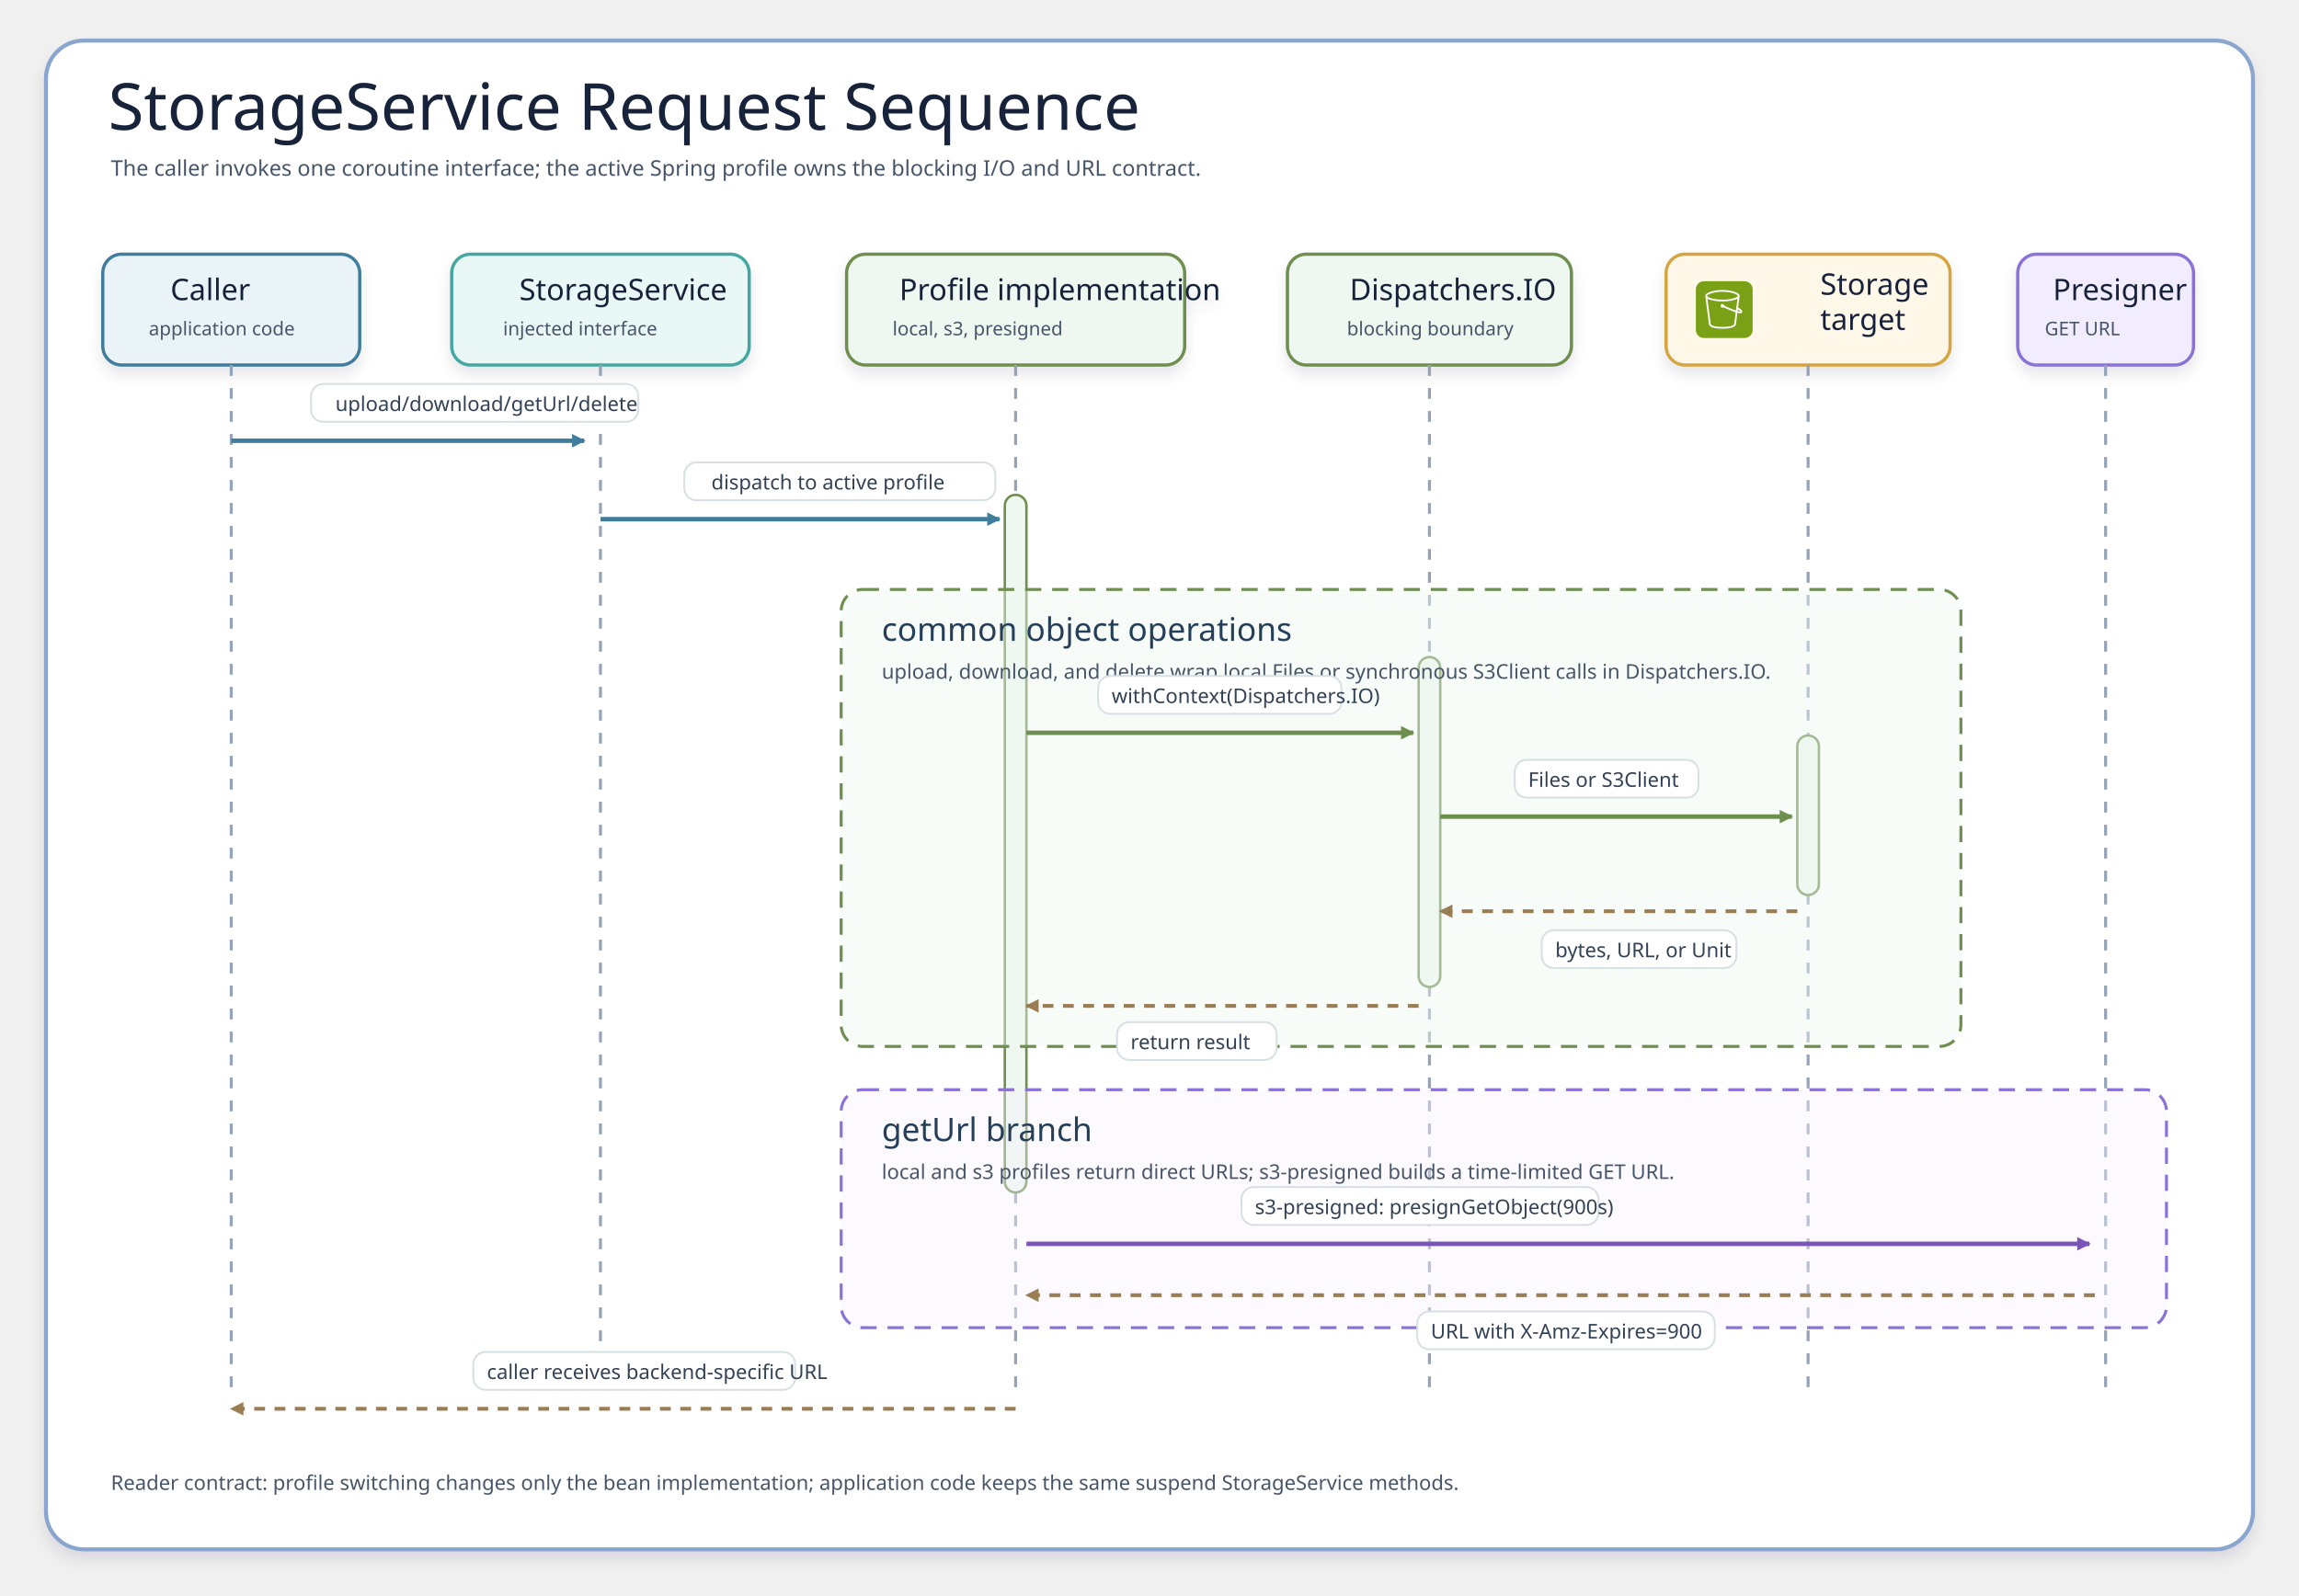
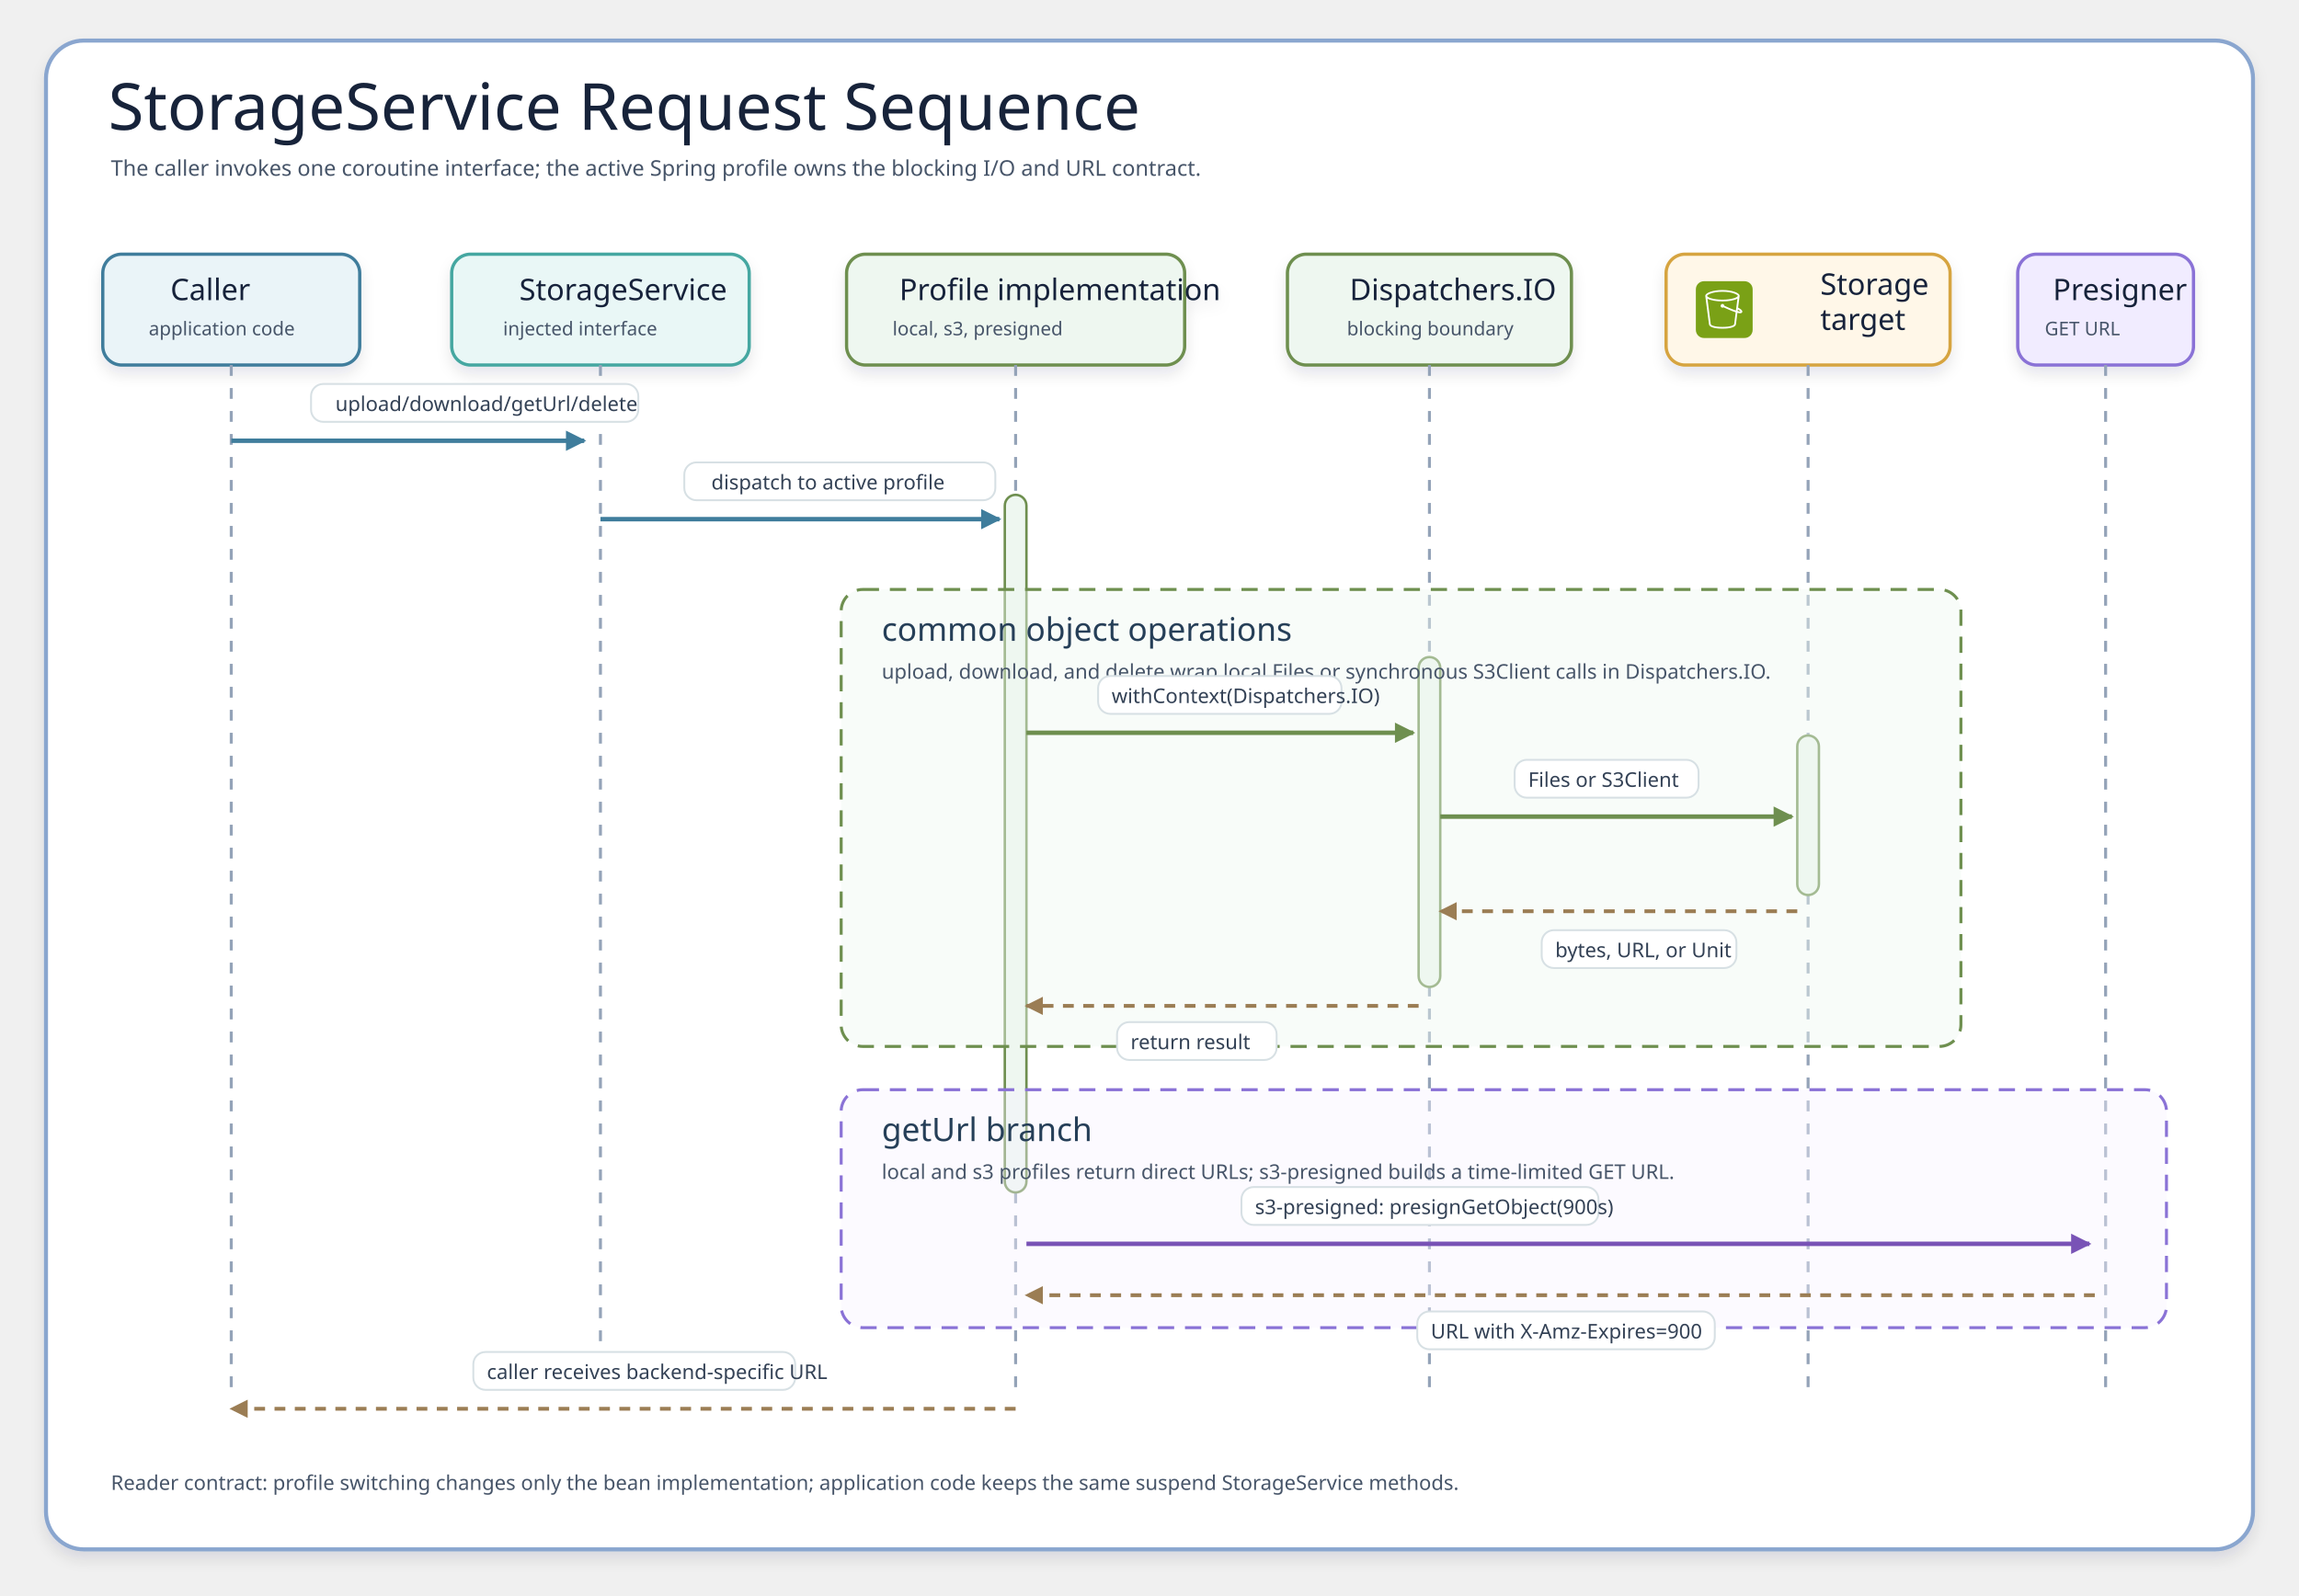
<svg xmlns="http://www.w3.org/2000/svg" width="1700" height="1180" viewBox="0 0 1700 1180" role="img" aria-labelledby="title desc">
  <defs>
-     <marker id="callArrow" markerWidth="10" markerHeight="10" refX="9" refY="5" orient="auto" markerUnits="userSpaceOnUse">
+     <marker id="callArrow" markerWidth="15" markerHeight="15" viewBox="0 0 10 10" refX="9" refY="5" orient="auto" markerUnits="userSpaceOnUse">
      <path d="M 0 0 L 10 5 L 0 10 Z" fill="#3f7d9c" />
    </marker>
-     <marker id="workArrow" markerWidth="10" markerHeight="10" refX="9" refY="5" orient="auto" markerUnits="userSpaceOnUse">
+     <marker id="workArrow" markerWidth="15" markerHeight="15" viewBox="0 0 10 10" refX="9" refY="5" orient="auto" markerUnits="userSpaceOnUse">
      <path d="M 0 0 L 10 5 L 0 10 Z" fill="#6e8f4f" />
    </marker>
-     <marker id="returnArrow" markerWidth="10" markerHeight="10" refX="9" refY="5" orient="auto" markerUnits="userSpaceOnUse">
+     <marker id="returnArrow" markerWidth="13.5" markerHeight="13.5" viewBox="0 0 10 10" refX="9" refY="5" orient="auto" markerUnits="userSpaceOnUse">
      <path d="M 0 0 L 10 5 L 0 10 Z" fill="#9b7d54" />
    </marker>
-     <marker id="presignArrow" markerWidth="10" markerHeight="10" refX="9" refY="5" orient="auto" markerUnits="userSpaceOnUse">
+     <marker id="presignArrow" markerWidth="15" markerHeight="15" viewBox="0 0 10 10" refX="9" refY="5" orient="auto" markerUnits="userSpaceOnUse">
      <path d="M 0 0 L 10 5 L 0 10 Z" fill="#7953b6" />
    </marker>
    <filter id="shadow" x="-10%" y="-10%" width="120%" height="130%">
      <feDropShadow dx="0" dy="6" stdDeviation="5" flood-color="#0f172a" flood-opacity="0.10" />
    </filter>
    <g id="s3-icon-small">
      <rect x="0" y="0" width="42" height="42" rx="6" fill="#7aa116" />
      <g transform="translate(7 6.5) scale(.65)" fill="#ffffff">
        <path d="M36.759,23.948 L36.993,22.131 C39.166,23.385 39.842,24.121 40.037,24.424 C39.713,24.485 38.832,24.509 36.759,23.948 Z M19.5,11 C9.125,11 2.382,8.488 2,6.696 L2,6.511 C2.349,5.392 8.14,2 19.5,2 C30.84,2 36.632,5.381 37,6.505 L37,6.616 C36.724,8.446 29.961,11 19.5,11 Z M34.818,23.362 C30.053,21.797 23.912,18.979 21.594,17.888 C21.535,16.786 20.628,15.906 19.512,15.906 C18.358,15.906 17.418,16.845 17.418,18 C17.418,19.154 18.358,20.094 19.512,20.094 C19.969,20.094 20.389,19.942 20.733,19.693 C23.132,20.822 29.619,23.798 34.558,25.38 L32.837,38.724 C32.583,40.352 27.919,42 19.497,42 C11.072,42 6.405,40.352 6.155,38.751 L2.435,9.814 C5.945,11.915 12.749,13 19.5,13 C26.25,13 33.054,11.915 36.565,9.815 L34.818,23.362 Z M39,6.5 C39,3.431 30.661,0 19.5,0 C8.339,0 0,3.431 0,6.5 L0,7.043 L4.174,39.033 C4.875,43.516 15.123,44 19.497,44 C23.869,44 34.113,43.516 34.818,39.007 L36.501,25.947 C37.778,26.279 38.812,26.456 39.616,26.455 C40.606,26.455 41.273,26.203 41.697,25.697 C42.047,25.281 42.185,24.756 42.085,24.221 C41.857,23 40.403,21.712 37.37,20.044 L37.27,19.989 L39,7.044 L39,6.5 Z" />
      </g>
    </g>
    <style>
      svg{background:#f8fafc}
      .frame{fill:#ffffff;stroke:#8aa6cf;stroke-width:3;filter:url(#shadow)}
      .title{font-family:"Architects Daughter";font-size:48px;fill:#17233a}
      .subtitle{font-family:"Comic Mono";font-size:16px;fill:#475569}
      .participantTitle{font-family:"Architects Daughter";font-size:22px;fill:#17233a}
      .participantText{font-family:"Comic Mono";font-size:14px;fill:#475569}
      .pApp{fill:#eaf4f8;stroke:#3f7d9c;stroke-width:2.4}
      .pService{fill:#e9f7f6;stroke:#45a7a1;stroke-width:2.4}
      .pImpl{fill:#eef7f0;stroke:#6e8f4f;stroke-width:2.4}
      .pBackend{fill:#fff7e8;stroke:#d6a441;stroke-width:2.4}
      .pPresign{fill:#f1ecff;stroke:#8a72d6;stroke-width:2.4}
      .lifeline{stroke:#94a3b8;stroke-width:2.2;stroke-dasharray:8 9}
      .activation{fill:#eef7f0;stroke:#6e8f4f;stroke-width:1.8}
      .call{stroke:#3f7d9c;stroke-width:3.3;marker-end:url(#callArrow);fill:none}
      .work{stroke:#6e8f4f;stroke-width:3.3;marker-end:url(#workArrow);fill:none}
      .presign{stroke:#7953b6;stroke-width:3.3;marker-end:url(#presignArrow);fill:none}
      .ret{stroke:#9b7d54;stroke-width:2.8;stroke-dasharray:8 7;marker-end:url(#returnArrow);fill:none}
      .label{font-family:"Comic Mono";font-size:15px;fill:#334155}
      .labelBox{fill:#ffffff;stroke:#d7e0e4;stroke-width:1.4}
      .regionCommon{fill:#eef7f0;fill-opacity:.42;stroke:#6e8f4f;stroke-width:2.2;stroke-dasharray:12 8}
      .regionUrl{fill:#f7f3ff;fill-opacity:.38;stroke:#8a72d6;stroke-width:2.2;stroke-dasharray:12 8}
      .regionTitle{font-family:"Architects Daughter";font-size:24px;fill:#263f58}
      .regionText{font-family:"Comic Mono";font-size:15px;fill:#475569}
      .footer{font-family:"Comic Mono";font-size:15px;fill:#475569}
    </style>
  </defs>
  <rect class="frame" x="34" y="30" width="1632" height="1116" rx="28" />
  <text class="title" x="80" y="96">StorageService Request Sequence</text>
  <text class="subtitle" x="82" y="130">The caller invokes one coroutine interface; the active Spring profile owns the blocking I/O and URL contract.</text>
  <g filter="url(#shadow)">
    <rect class="pApp" x="76" y="188" width="190" height="82" rx="14" />
    <text class="participantTitle" x="126" y="222">Caller</text>
    <text class="participantText" x="110" y="248">application code</text>
    <rect class="pService" x="334" y="188" width="220" height="82" rx="14" />
    <text class="participantTitle" x="384" y="222">StorageService</text>
    <text class="participantText" x="372" y="248">injected interface</text>
    <rect class="pImpl" x="626" y="188" width="250" height="82" rx="14" />
    <text class="participantTitle" x="665" y="222">Profile implementation</text>
    <text class="participantText" x="660" y="248">local, s3, presigned</text>
    <rect class="pImpl" x="952" y="188" width="210" height="82" rx="14" />
    <text class="participantTitle" x="998" y="222">Dispatchers.IO</text>
    <text class="participantText" x="996" y="248">blocking boundary</text>
    <rect class="pBackend" x="1232" y="188" width="210" height="82" rx="14" />
    <use href="#s3-icon-small" x="1254" y="208" width="42" height="42" />
    <text class="participantTitle" x="1346" y="218">Storage</text>
    <text class="participantTitle" x="1346" y="244">target</text>
    <rect class="pPresign" x="1492" y="188" width="130" height="82" rx="14" />
    <text class="participantTitle" x="1518" y="222">Presigner</text>
    <text class="participantText" x="1512" y="248">GET URL</text>
  </g>
  <line class="lifeline" x1="171" y1="270" x2="171" y2="1032" />
  <line class="lifeline" x1="444" y1="270" x2="444" y2="1032" />
  <line class="lifeline" x1="751" y1="270" x2="751" y2="1032" />
  <line class="lifeline" x1="1057" y1="270" x2="1057" y2="1032" />
  <line class="lifeline" x1="1337" y1="270" x2="1337" y2="1032" />
  <line class="lifeline" x1="1557" y1="270" x2="1557" y2="1032" />
  <rect class="activation" x="743" y="366" width="16" height="516" rx="8" />
  <rect class="activation" x="1049" y="486" width="16" height="244" rx="8" />
  <rect class="activation" x="1329" y="544" width="16" height="118" rx="8" />
  <path class="call" d="M 171 326 H 432" />
  <rect class="labelBox" x="230" y="284" width="242" height="28" rx="9" />
  <text class="label" x="248" y="304">upload/download/getUrl/delete</text>
  <path class="call" d="M 444 384 H 739" />
  <rect class="labelBox" x="506" y="342" width="230" height="28" rx="9" />
  <text class="label" x="526" y="362">dispatch to active profile</text>
  <rect class="regionCommon" x="622" y="436" width="828" height="338" rx="16" />
  <text class="regionTitle" x="652" y="474">common object operations</text>
  <text class="regionText" x="652" y="502">upload, download, and delete wrap local Files or synchronous S3Client calls in Dispatchers.IO.</text>
  <path class="work" d="M 759 542 H 1045" />
  <rect class="labelBox" x="812" y="500" width="180" height="28" rx="9" />
  <text class="label" x="822" y="520">withContext(Dispatchers.IO)</text>
  <path class="work" d="M 1065 604 H 1325" />
  <rect class="labelBox" x="1120" y="562" width="136" height="28" rx="9" />
  <text class="label" x="1130" y="582">Files or S3Client</text>
  <path class="ret" d="M 1329 674 H 1065" />
  <rect class="labelBox" x="1140" y="688" width="144" height="28" rx="9" />
  <text class="label" x="1150" y="708">bytes, URL, or Unit</text>
  <path class="ret" d="M 1049 744 H 759" />
  <rect class="labelBox" x="826" y="756" width="118" height="28" rx="9" />
  <text class="label" x="836" y="776">return result</text>
  <rect class="regionUrl" x="622" y="806" width="980" height="176" rx="16" />
  <text class="regionTitle" x="652" y="844">getUrl branch</text>
  <text class="regionText" x="652" y="872">local and s3 profiles return direct URLs; s3-presigned builds a time-limited GET URL.</text>
  <path class="presign" d="M 759 920 H 1545" />
  <rect class="labelBox" x="918" y="878" width="264" height="28" rx="9" />
  <text class="label" x="928" y="898">s3-presigned: presignGetObject(900s)</text>
  <path class="ret" d="M 1549 958 H 759" />
  <rect class="labelBox" x="1048" y="970" width="220" height="28" rx="9" />
  <text class="label" x="1058" y="990">URL with X-Amz-Expires=900</text>
  <path class="ret" d="M 751 1042 H 171" />
  <rect class="labelBox" x="350" y="1000" width="238" height="28" rx="9" />
  <text class="label" x="360" y="1020">caller receives backend-specific URL</text>
  <text class="footer" x="82" y="1102">Reader contract: profile switching changes only the bean implementation; application code keeps the same suspend StorageService methods.</text>
</svg>
